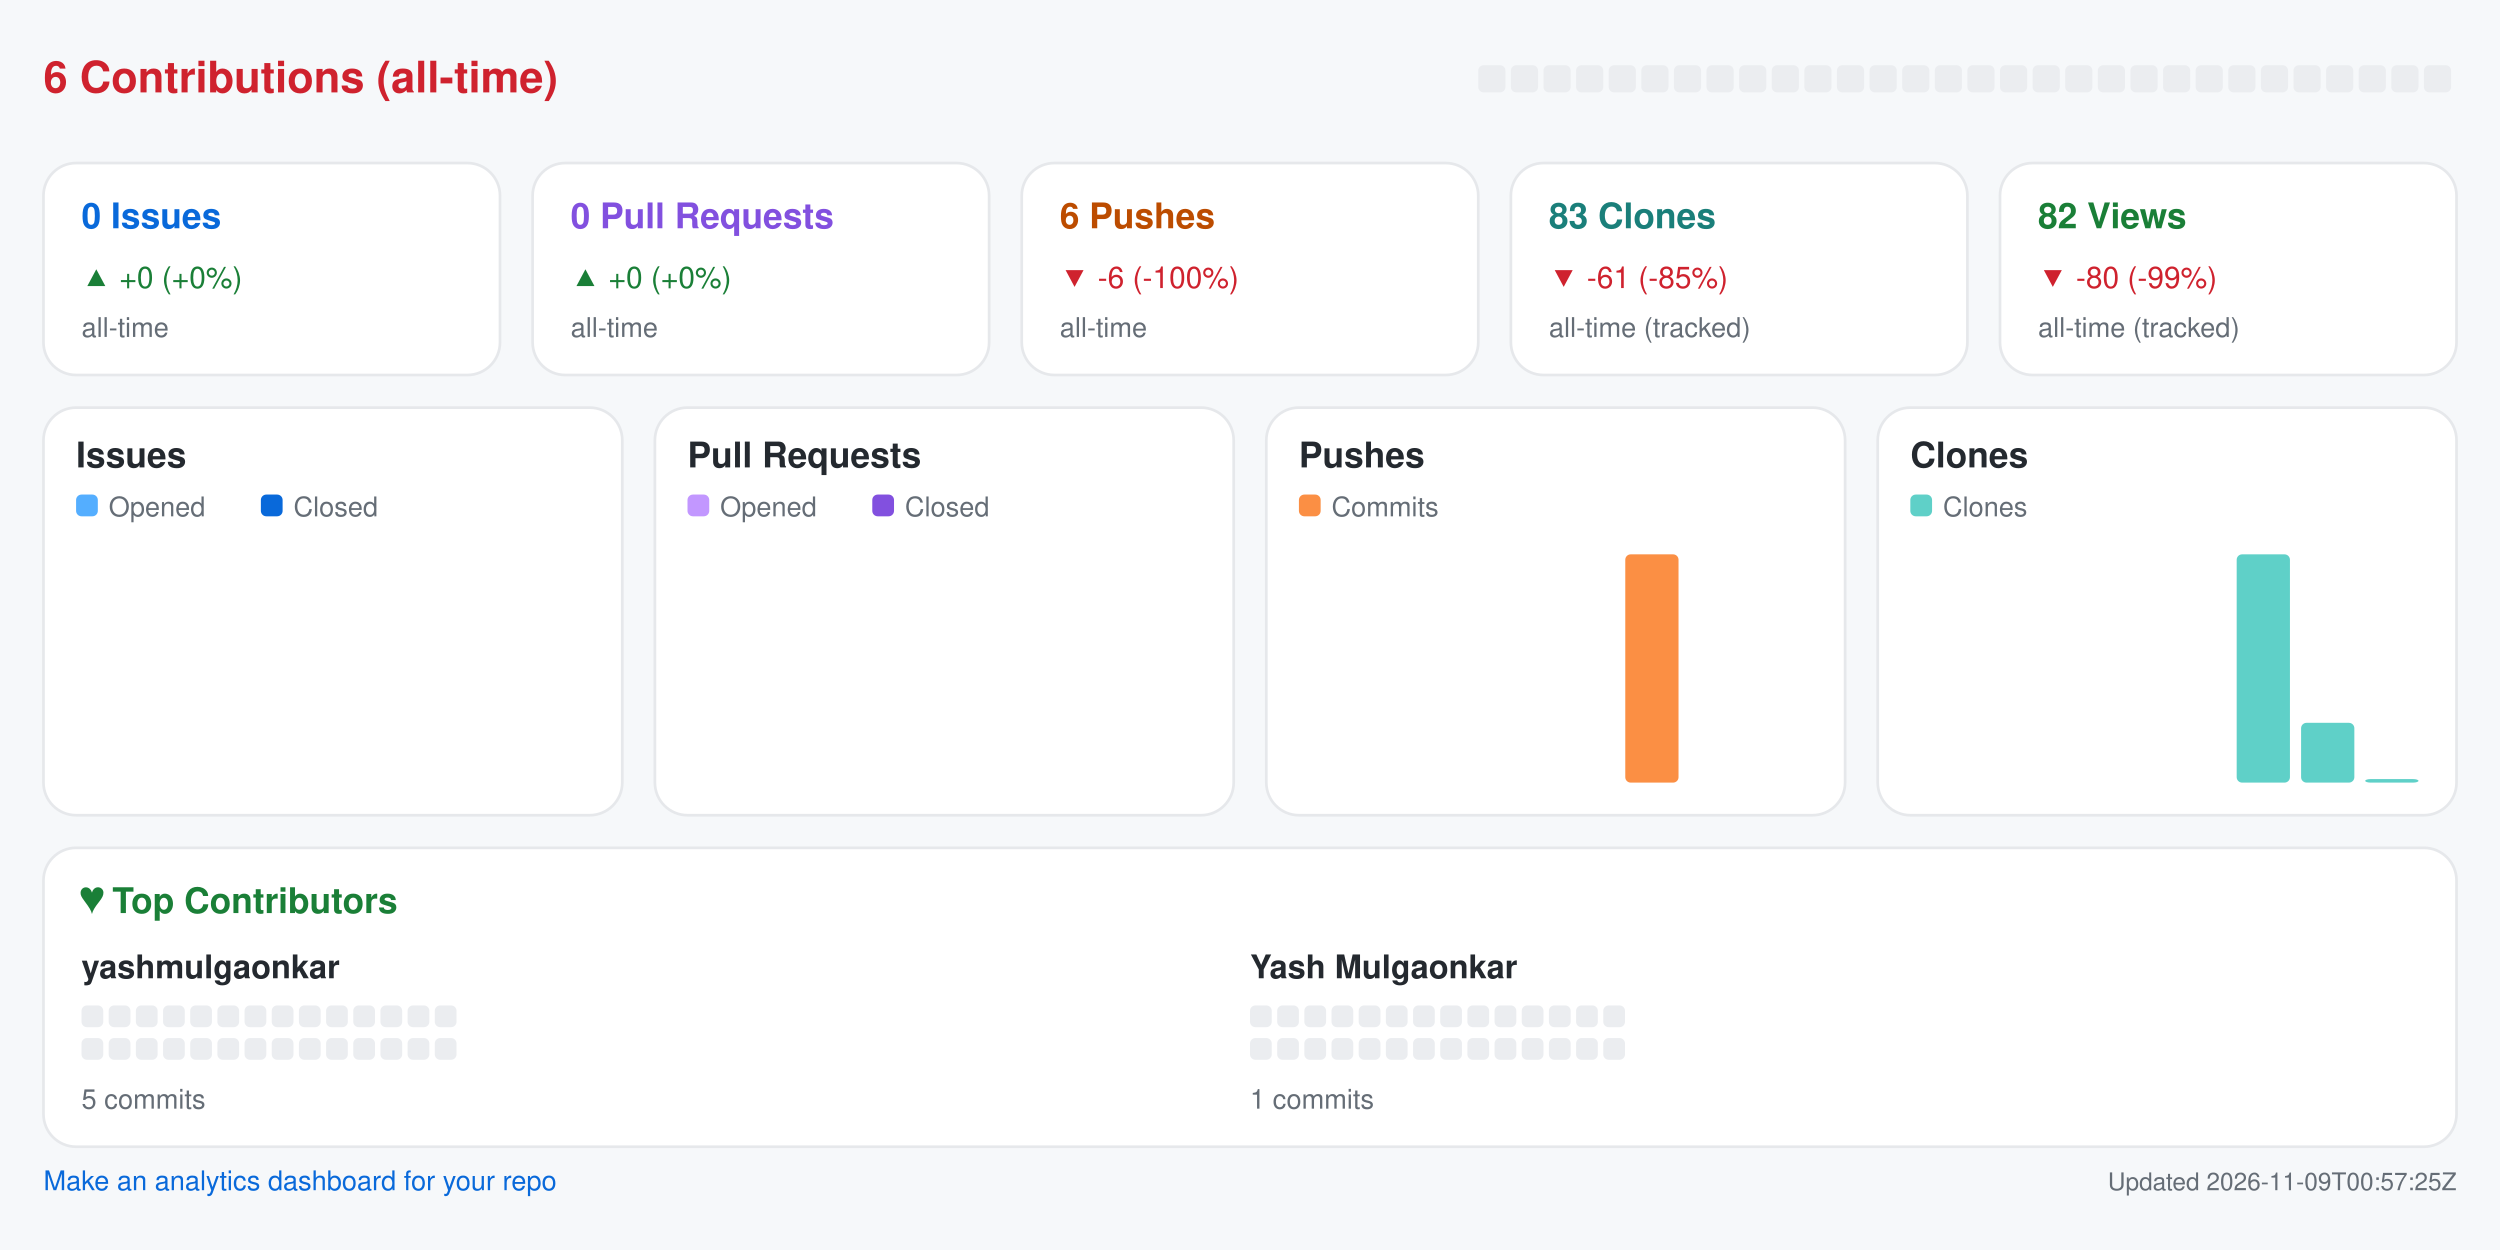
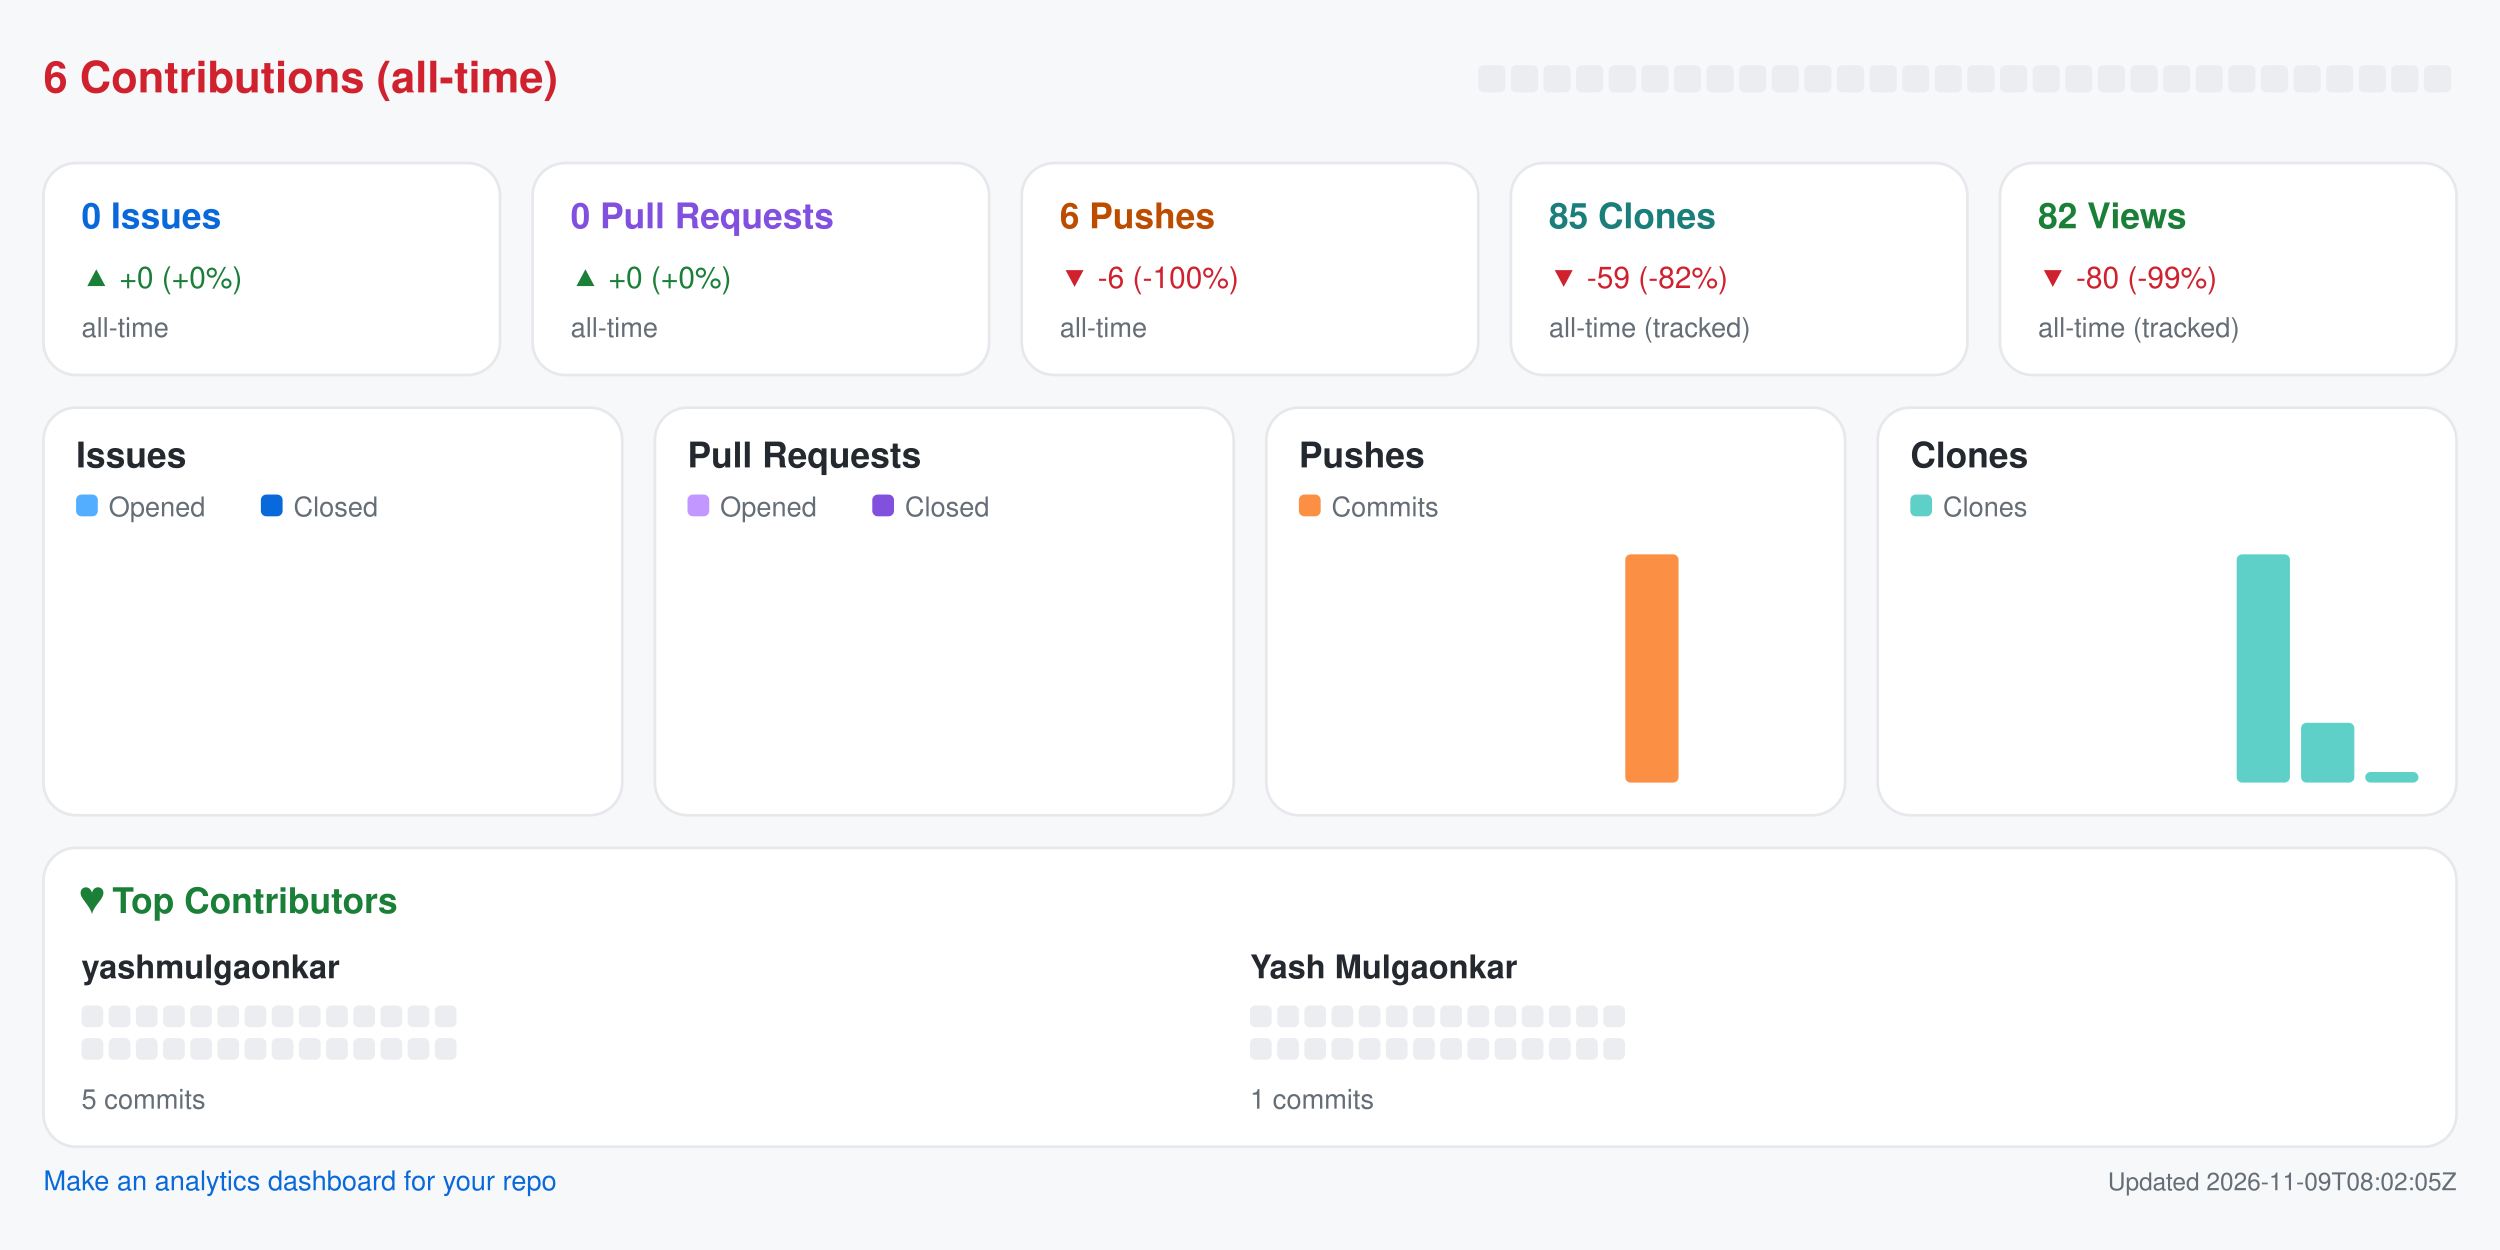
<svg xmlns="http://www.w3.org/2000/svg" width="920" height="460" viewBox="0 0 920 460" role="img" aria-label="Repository analytics for yashmulgaonkar/pi-tools">
  <rect x="0.0" y="0.0" width="920.0" height="460.0" rx="0" fill="#f6f8fa" />
  <text x="16.0" y="34.0" fill="#cf222e" font-size="16" font-family="-apple-system,BlinkMacSystemFont,Segoe UI,Helvetica,Arial,sans-serif" font-weight="600" text-anchor="start">6 Contributions (all-time)</text>
  <rect x="544.0" y="24.0" width="10.0" height="10.0" rx="2" fill="#ebedf0" />
  <rect x="556.0" y="24.0" width="10.0" height="10.0" rx="2" fill="#ebedf0" />
  <rect x="568.0" y="24.0" width="10.0" height="10.0" rx="2" fill="#ebedf0" />
  <rect x="580.0" y="24.0" width="10.0" height="10.0" rx="2" fill="#ebedf0" />
  <rect x="592.0" y="24.0" width="10.0" height="10.0" rx="2" fill="#ebedf0" />
  <rect x="604.0" y="24.0" width="10.0" height="10.0" rx="2" fill="#ebedf0" />
  <rect x="616.0" y="24.0" width="10.0" height="10.0" rx="2" fill="#ebedf0" />
  <rect x="628.0" y="24.0" width="10.0" height="10.0" rx="2" fill="#ebedf0" />
  <rect x="640.0" y="24.0" width="10.0" height="10.0" rx="2" fill="#ebedf0" />
  <rect x="652.0" y="24.0" width="10.0" height="10.0" rx="2" fill="#ebedf0" />
  <rect x="664.0" y="24.0" width="10.0" height="10.0" rx="2" fill="#ebedf0" />
  <rect x="676.0" y="24.0" width="10.0" height="10.0" rx="2" fill="#ebedf0" />
  <rect x="688.0" y="24.0" width="10.0" height="10.0" rx="2" fill="#ebedf0" />
  <rect x="700.0" y="24.0" width="10.0" height="10.0" rx="2" fill="#ebedf0" />
  <rect x="712.0" y="24.0" width="10.0" height="10.0" rx="2" fill="#ebedf0" />
  <rect x="724.0" y="24.0" width="10.0" height="10.0" rx="2" fill="#ebedf0" />
  <rect x="736.0" y="24.0" width="10.0" height="10.0" rx="2" fill="#ebedf0" />
  <rect x="748.0" y="24.0" width="10.0" height="10.0" rx="2" fill="#ebedf0" />
  <rect x="760.0" y="24.0" width="10.0" height="10.0" rx="2" fill="#ebedf0" />
  <rect x="772.0" y="24.0" width="10.0" height="10.0" rx="2" fill="#ebedf0" />
  <rect x="784.0" y="24.0" width="10.0" height="10.0" rx="2" fill="#ebedf0" />
  <rect x="796.0" y="24.0" width="10.0" height="10.0" rx="2" fill="#ebedf0" />
  <rect x="808.0" y="24.0" width="10.0" height="10.0" rx="2" fill="#ebedf0" />
  <rect x="820.0" y="24.0" width="10.0" height="10.0" rx="2" fill="#ebedf0" />
  <rect x="832.0" y="24.0" width="10.0" height="10.0" rx="2" fill="#ebedf0" />
  <rect x="844.0" y="24.0" width="10.0" height="10.0" rx="2" fill="#ebedf0" />
  <rect x="856.0" y="24.0" width="10.0" height="10.0" rx="2" fill="#ebedf0" />
  <rect x="868.0" y="24.0" width="10.0" height="10.0" rx="2" fill="#ebedf0" />
  <rect x="880.0" y="24.0" width="10.0" height="10.0" rx="2" fill="#ebedf0" />
  <rect x="892.0" y="24.0" width="10.0" height="10.0" rx="2" fill="#ebedf0" />
  <rect x="16.0" y="60.0" width="168.0" height="78.0" rx="12" fill="#ffffff" stroke="#e6e8eb" />
  <text x="30.0" y="84.0" fill="#0969da" font-size="13" font-family="-apple-system,BlinkMacSystemFont,Segoe UI,Helvetica,Arial,sans-serif" font-weight="600" text-anchor="start">0 Issues</text>
  <text x="30.0" y="106.0" fill="#1a7f37" font-size="11" font-family="-apple-system,BlinkMacSystemFont,Segoe UI,Helvetica,Arial,sans-serif" font-weight="400" text-anchor="start">▲ +0 (+0%)</text>
  <text x="30.0" y="124.0" fill="#656d76" font-size="10" font-family="-apple-system,BlinkMacSystemFont,Segoe UI,Helvetica,Arial,sans-serif" font-weight="400" text-anchor="start">all-time</text>
  <rect x="196.0" y="60.0" width="168.0" height="78.0" rx="12" fill="#ffffff" stroke="#e6e8eb" />
  <text x="210.0" y="84.0" fill="#8250df" font-size="13" font-family="-apple-system,BlinkMacSystemFont,Segoe UI,Helvetica,Arial,sans-serif" font-weight="600" text-anchor="start">0 Pull Requests</text>
  <text x="210.0" y="106.0" fill="#1a7f37" font-size="11" font-family="-apple-system,BlinkMacSystemFont,Segoe UI,Helvetica,Arial,sans-serif" font-weight="400" text-anchor="start">▲ +0 (+0%)</text>
  <text x="210.0" y="124.0" fill="#656d76" font-size="10" font-family="-apple-system,BlinkMacSystemFont,Segoe UI,Helvetica,Arial,sans-serif" font-weight="400" text-anchor="start">all-time</text>
  <rect x="376.0" y="60.0" width="168.0" height="78.0" rx="12" fill="#ffffff" stroke="#e6e8eb" />
  <text x="390.0" y="84.0" fill="#bc4c00" font-size="13" font-family="-apple-system,BlinkMacSystemFont,Segoe UI,Helvetica,Arial,sans-serif" font-weight="600" text-anchor="start">6 Pushes</text>
  <text x="390.0" y="106.0" fill="#cf222e" font-size="11" font-family="-apple-system,BlinkMacSystemFont,Segoe UI,Helvetica,Arial,sans-serif" font-weight="400" text-anchor="start">▼ -6 (-100%)</text>
  <text x="390.0" y="124.0" fill="#656d76" font-size="10" font-family="-apple-system,BlinkMacSystemFont,Segoe UI,Helvetica,Arial,sans-serif" font-weight="400" text-anchor="start">all-time</text>
  <rect x="556.0" y="60.0" width="168.0" height="78.0" rx="12" fill="#ffffff" stroke="#e6e8eb" />
-   <text x="570.0" y="84.0" fill="#1a7f7a" font-size="13" font-family="-apple-system,BlinkMacSystemFont,Segoe UI,Helvetica,Arial,sans-serif" font-weight="600" text-anchor="start">83 Clones</text>
-   <text x="570.0" y="106.0" fill="#cf222e" font-size="11" font-family="-apple-system,BlinkMacSystemFont,Segoe UI,Helvetica,Arial,sans-serif" font-weight="400" text-anchor="start">▼ -61 (-85%)</text>
+   <text x="570.0" y="84.0" fill="#1a7f7a" font-size="13" font-family="-apple-system,BlinkMacSystemFont,Segoe UI,Helvetica,Arial,sans-serif" font-weight="600" text-anchor="start">85 Clones</text>
+   <text x="570.0" y="106.0" fill="#cf222e" font-size="11" font-family="-apple-system,BlinkMacSystemFont,Segoe UI,Helvetica,Arial,sans-serif" font-weight="400" text-anchor="start">▼ -59 (-82%)</text>
  <text x="570.0" y="124.0" fill="#656d76" font-size="10" font-family="-apple-system,BlinkMacSystemFont,Segoe UI,Helvetica,Arial,sans-serif" font-weight="400" text-anchor="start">all-time (tracked)</text>
  <rect x="736.0" y="60.0" width="168.0" height="78.0" rx="12" fill="#ffffff" stroke="#e6e8eb" />
  <text x="750.0" y="84.0" fill="#1a7f37" font-size="13" font-family="-apple-system,BlinkMacSystemFont,Segoe UI,Helvetica,Arial,sans-serif" font-weight="600" text-anchor="start">82 Views</text>
  <text x="750.0" y="106.0" fill="#cf222e" font-size="11" font-family="-apple-system,BlinkMacSystemFont,Segoe UI,Helvetica,Arial,sans-serif" font-weight="400" text-anchor="start">▼ -80 (-99%)</text>
  <text x="750.0" y="124.0" fill="#656d76" font-size="10" font-family="-apple-system,BlinkMacSystemFont,Segoe UI,Helvetica,Arial,sans-serif" font-weight="400" text-anchor="start">all-time (tracked)</text>
  <rect x="16.0" y="150.0" width="213.0" height="150.0" rx="12" fill="#ffffff" stroke="#e6e8eb" />
  <text x="28.0" y="172.0" fill="#24292f" font-size="13" font-family="-apple-system,BlinkMacSystemFont,Segoe UI,Helvetica,Arial,sans-serif" font-weight="600" text-anchor="start">Issues</text>
  <rect x="28.0" y="182.0" width="8.0" height="8.0" rx="2" fill="#54aeff" />
  <text x="40.0" y="190.0" fill="#656d76" font-size="10" font-family="-apple-system,BlinkMacSystemFont,Segoe UI,Helvetica,Arial,sans-serif" font-weight="400" text-anchor="start">Opened</text>
  <rect x="96.0" y="182.0" width="8.0" height="8.0" rx="2" fill="#0969da" />
  <text x="108.0" y="190.0" fill="#656d76" font-size="10" font-family="-apple-system,BlinkMacSystemFont,Segoe UI,Helvetica,Arial,sans-serif" font-weight="400" text-anchor="start">Closed</text>
  <rect x="30.0" y="288.0" width="8.8" height="0.0" rx="2" fill="#54aeff" />
  <rect x="39.8" y="288.0" width="8.8" height="0.0" rx="2" fill="#0969da" />
  <rect x="53.6" y="288.0" width="8.8" height="0.0" rx="2" fill="#54aeff" />
  <rect x="63.4" y="288.0" width="8.8" height="0.0" rx="2" fill="#0969da" />
  <rect x="77.2" y="288.0" width="8.8" height="0.0" rx="2" fill="#54aeff" />
  <rect x="87.1" y="288.0" width="8.8" height="0.0" rx="2" fill="#0969da" />
  <rect x="100.9" y="288.0" width="8.8" height="0.0" rx="2" fill="#54aeff" />
  <rect x="110.7" y="288.0" width="8.8" height="0.0" rx="2" fill="#0969da" />
  <rect x="124.5" y="288.0" width="8.8" height="0.0" rx="2" fill="#54aeff" />
  <rect x="134.3" y="288.0" width="8.8" height="0.0" rx="2" fill="#0969da" />
  <rect x="148.1" y="288.0" width="8.8" height="0.0" rx="2" fill="#54aeff" />
  <rect x="157.9" y="288.0" width="8.8" height="0.0" rx="2" fill="#0969da" />
  <rect x="171.8" y="288.0" width="8.8" height="0.0" rx="2" fill="#54aeff" />
  <rect x="181.6" y="288.0" width="8.8" height="0.0" rx="2" fill="#0969da" />
  <rect x="195.4" y="288.0" width="8.8" height="0.0" rx="2" fill="#54aeff" />
  <rect x="205.2" y="288.0" width="8.8" height="0.0" rx="2" fill="#0969da" />
  <rect x="241.0" y="150.0" width="213.0" height="150.0" rx="12" fill="#ffffff" stroke="#e6e8eb" />
  <text x="253.0" y="172.0" fill="#24292f" font-size="13" font-family="-apple-system,BlinkMacSystemFont,Segoe UI,Helvetica,Arial,sans-serif" font-weight="600" text-anchor="start">Pull Requests</text>
  <rect x="253.0" y="182.0" width="8.0" height="8.0" rx="2" fill="#c297ff" />
  <text x="265.0" y="190.0" fill="#656d76" font-size="10" font-family="-apple-system,BlinkMacSystemFont,Segoe UI,Helvetica,Arial,sans-serif" font-weight="400" text-anchor="start">Opened</text>
  <rect x="321.0" y="182.0" width="8.0" height="8.0" rx="2" fill="#8250df" />
  <text x="333.0" y="190.0" fill="#656d76" font-size="10" font-family="-apple-system,BlinkMacSystemFont,Segoe UI,Helvetica,Arial,sans-serif" font-weight="400" text-anchor="start">Closed</text>
  <rect x="255.0" y="288.0" width="8.8" height="0.0" rx="2" fill="#c297ff" />
  <rect x="264.8" y="288.0" width="8.8" height="0.0" rx="2" fill="#8250df" />
  <rect x="278.6" y="288.0" width="8.8" height="0.0" rx="2" fill="#c297ff" />
  <rect x="288.4" y="288.0" width="8.8" height="0.0" rx="2" fill="#8250df" />
  <rect x="302.2" y="288.0" width="8.8" height="0.0" rx="2" fill="#c297ff" />
  <rect x="312.1" y="288.0" width="8.8" height="0.0" rx="2" fill="#8250df" />
  <rect x="325.9" y="288.0" width="8.8" height="0.0" rx="2" fill="#c297ff" />
  <rect x="335.7" y="288.0" width="8.8" height="0.0" rx="2" fill="#8250df" />
  <rect x="349.5" y="288.0" width="8.8" height="0.0" rx="2" fill="#c297ff" />
  <rect x="359.3" y="288.0" width="8.8" height="0.0" rx="2" fill="#8250df" />
  <rect x="373.1" y="288.0" width="8.8" height="0.0" rx="2" fill="#c297ff" />
  <rect x="382.9" y="288.0" width="8.8" height="0.0" rx="2" fill="#8250df" />
  <rect x="396.8" y="288.0" width="8.8" height="0.0" rx="2" fill="#c297ff" />
  <rect x="406.6" y="288.0" width="8.8" height="0.0" rx="2" fill="#8250df" />
  <rect x="420.4" y="288.0" width="8.8" height="0.0" rx="2" fill="#c297ff" />
  <rect x="430.2" y="288.0" width="8.8" height="0.0" rx="2" fill="#8250df" />
  <rect x="466.0" y="150.0" width="213.0" height="150.0" rx="12" fill="#ffffff" stroke="#e6e8eb" />
  <text x="478.0" y="172.0" fill="#24292f" font-size="13" font-family="-apple-system,BlinkMacSystemFont,Segoe UI,Helvetica,Arial,sans-serif" font-weight="600" text-anchor="start">Pushes</text>
  <rect x="478.0" y="182.0" width="8.0" height="8.0" rx="2" fill="#fb8f44" />
  <text x="490.0" y="190.0" fill="#656d76" font-size="10" font-family="-apple-system,BlinkMacSystemFont,Segoe UI,Helvetica,Arial,sans-serif" font-weight="400" text-anchor="start">Commits</text>
  <rect x="480.0" y="288.0" width="19.6" height="0.0" rx="2" fill="#fb8f44" />
  <rect x="503.6" y="288.0" width="19.6" height="0.0" rx="2" fill="#fb8f44" />
  <rect x="527.2" y="288.0" width="19.6" height="0.0" rx="2" fill="#fb8f44" />
  <rect x="550.9" y="288.0" width="19.6" height="0.0" rx="2" fill="#fb8f44" />
  <rect x="574.5" y="288.0" width="19.6" height="0.0" rx="2" fill="#fb8f44" />
  <rect x="598.1" y="204.0" width="19.6" height="84.0" rx="2" fill="#fb8f44" />
  <rect x="621.8" y="288.0" width="19.6" height="0.0" rx="2" fill="#fb8f44" />
  <rect x="645.4" y="288.0" width="19.6" height="0.0" rx="2" fill="#fb8f44" />
  <rect x="691.0" y="150.0" width="213.0" height="150.0" rx="12" fill="#ffffff" stroke="#e6e8eb" />
  <text x="703.0" y="172.0" fill="#24292f" font-size="13" font-family="-apple-system,BlinkMacSystemFont,Segoe UI,Helvetica,Arial,sans-serif" font-weight="600" text-anchor="start">Clones</text>
  <rect x="703.0" y="182.0" width="8.0" height="8.0" rx="2" fill="#5fd0c8" />
  <text x="715.0" y="190.0" fill="#656d76" font-size="10" font-family="-apple-system,BlinkMacSystemFont,Segoe UI,Helvetica,Arial,sans-serif" font-weight="400" text-anchor="start">Clones</text>
  <rect x="705.0" y="288.0" width="19.6" height="0.0" rx="2" fill="#5fd0c8" />
  <rect x="728.6" y="288.0" width="19.6" height="0.0" rx="2" fill="#5fd0c8" />
  <rect x="752.2" y="288.0" width="19.6" height="0.0" rx="2" fill="#5fd0c8" />
  <rect x="775.9" y="288.0" width="19.6" height="0.0" rx="2" fill="#5fd0c8" />
  <rect x="799.5" y="288.0" width="19.6" height="0.0" rx="2" fill="#5fd0c8" />
  <rect x="823.1" y="204.0" width="19.6" height="84.0" rx="2" fill="#5fd0c8" />
  <rect x="846.8" y="266.0" width="19.6" height="22.0" rx="2" fill="#5fd0c8" />
-   <rect x="870.4" y="286.7" width="19.6" height="1.3" rx="2" fill="#5fd0c8" />
+   <rect x="870.4" y="284.1" width="19.6" height="3.9" rx="2" fill="#5fd0c8" />
  <rect x="16.0" y="312.0" width="888.0" height="110.0" rx="12" fill="#ffffff" stroke="#e6e8eb" />
  <text x="30.0" y="336.0" fill="#1a7f37" font-size="13" font-family="-apple-system,BlinkMacSystemFont,Segoe UI,Helvetica,Arial,sans-serif" font-weight="600" text-anchor="start">♥  Top Contributors</text>
  <text x="30.0" y="360.0" fill="#24292f" font-size="12" font-family="-apple-system,BlinkMacSystemFont,Segoe UI,Helvetica,Arial,sans-serif" font-weight="600" text-anchor="start">yashmulgaonkar</text>
  <rect x="30.0" y="370.0" width="8.0" height="8.0" rx="2" fill="#ebedf0" />
  <rect x="40.0" y="370.0" width="8.0" height="8.0" rx="2" fill="#ebedf0" />
  <rect x="50.0" y="370.0" width="8.0" height="8.0" rx="2" fill="#ebedf0" />
  <rect x="60.0" y="370.0" width="8.0" height="8.0" rx="2" fill="#ebedf0" />
  <rect x="70.0" y="370.0" width="8.0" height="8.0" rx="2" fill="#ebedf0" />
  <rect x="80.0" y="370.0" width="8.0" height="8.0" rx="2" fill="#ebedf0" />
  <rect x="90.0" y="370.0" width="8.0" height="8.0" rx="2" fill="#ebedf0" />
  <rect x="100.0" y="370.0" width="8.0" height="8.0" rx="2" fill="#ebedf0" />
  <rect x="110.0" y="370.0" width="8.0" height="8.0" rx="2" fill="#ebedf0" />
  <rect x="120.0" y="370.0" width="8.0" height="8.0" rx="2" fill="#ebedf0" />
  <rect x="130.0" y="370.0" width="8.0" height="8.0" rx="2" fill="#ebedf0" />
  <rect x="140.0" y="370.0" width="8.0" height="8.0" rx="2" fill="#ebedf0" />
  <rect x="150.0" y="370.0" width="8.0" height="8.0" rx="2" fill="#ebedf0" />
  <rect x="160.0" y="370.0" width="8.0" height="8.0" rx="2" fill="#ebedf0" />
  <rect x="30.0" y="382.0" width="8.0" height="8.0" rx="2" fill="#ebedf0" />
  <rect x="40.0" y="382.0" width="8.0" height="8.0" rx="2" fill="#ebedf0" />
  <rect x="50.0" y="382.0" width="8.0" height="8.0" rx="2" fill="#ebedf0" />
  <rect x="60.0" y="382.0" width="8.0" height="8.0" rx="2" fill="#ebedf0" />
  <rect x="70.0" y="382.0" width="8.0" height="8.0" rx="2" fill="#ebedf0" />
  <rect x="80.0" y="382.0" width="8.0" height="8.0" rx="2" fill="#ebedf0" />
  <rect x="90.0" y="382.0" width="8.0" height="8.0" rx="2" fill="#ebedf0" />
  <rect x="100.0" y="382.0" width="8.0" height="8.0" rx="2" fill="#ebedf0" />
  <rect x="110.0" y="382.0" width="8.0" height="8.0" rx="2" fill="#ebedf0" />
  <rect x="120.0" y="382.0" width="8.0" height="8.0" rx="2" fill="#ebedf0" />
  <rect x="130.0" y="382.0" width="8.0" height="8.0" rx="2" fill="#ebedf0" />
  <rect x="140.0" y="382.0" width="8.0" height="8.0" rx="2" fill="#ebedf0" />
  <rect x="150.0" y="382.0" width="8.0" height="8.0" rx="2" fill="#ebedf0" />
  <rect x="160.0" y="382.0" width="8.0" height="8.0" rx="2" fill="#ebedf0" />
  <text x="30.0" y="408.0" fill="#656d76" font-size="10" font-family="-apple-system,BlinkMacSystemFont,Segoe UI,Helvetica,Arial,sans-serif" font-weight="400" text-anchor="start">5 commits</text>
  <text x="460.0" y="360.0" fill="#24292f" font-size="12" font-family="-apple-system,BlinkMacSystemFont,Segoe UI,Helvetica,Arial,sans-serif" font-weight="600" text-anchor="start">Yash Mulgaonkar</text>
  <rect x="460.0" y="370.0" width="8.0" height="8.0" rx="2" fill="#ebedf0" />
  <rect x="470.0" y="370.0" width="8.0" height="8.0" rx="2" fill="#ebedf0" />
  <rect x="480.0" y="370.0" width="8.0" height="8.0" rx="2" fill="#ebedf0" />
  <rect x="490.0" y="370.0" width="8.0" height="8.0" rx="2" fill="#ebedf0" />
  <rect x="500.0" y="370.0" width="8.0" height="8.0" rx="2" fill="#ebedf0" />
  <rect x="510.0" y="370.0" width="8.0" height="8.0" rx="2" fill="#ebedf0" />
  <rect x="520.0" y="370.0" width="8.0" height="8.0" rx="2" fill="#ebedf0" />
  <rect x="530.0" y="370.0" width="8.0" height="8.0" rx="2" fill="#ebedf0" />
  <rect x="540.0" y="370.0" width="8.0" height="8.0" rx="2" fill="#ebedf0" />
  <rect x="550.0" y="370.0" width="8.0" height="8.0" rx="2" fill="#ebedf0" />
  <rect x="560.0" y="370.0" width="8.0" height="8.0" rx="2" fill="#ebedf0" />
  <rect x="570.0" y="370.0" width="8.0" height="8.0" rx="2" fill="#ebedf0" />
  <rect x="580.0" y="370.0" width="8.0" height="8.0" rx="2" fill="#ebedf0" />
  <rect x="590.0" y="370.0" width="8.0" height="8.0" rx="2" fill="#ebedf0" />
  <rect x="460.0" y="382.0" width="8.0" height="8.0" rx="2" fill="#ebedf0" />
  <rect x="470.0" y="382.0" width="8.0" height="8.0" rx="2" fill="#ebedf0" />
  <rect x="480.0" y="382.0" width="8.0" height="8.0" rx="2" fill="#ebedf0" />
  <rect x="490.0" y="382.0" width="8.0" height="8.0" rx="2" fill="#ebedf0" />
  <rect x="500.0" y="382.0" width="8.0" height="8.0" rx="2" fill="#ebedf0" />
  <rect x="510.0" y="382.0" width="8.0" height="8.0" rx="2" fill="#ebedf0" />
  <rect x="520.0" y="382.0" width="8.0" height="8.0" rx="2" fill="#ebedf0" />
  <rect x="530.0" y="382.0" width="8.0" height="8.0" rx="2" fill="#ebedf0" />
  <rect x="540.0" y="382.0" width="8.0" height="8.0" rx="2" fill="#ebedf0" />
  <rect x="550.0" y="382.0" width="8.0" height="8.0" rx="2" fill="#ebedf0" />
  <rect x="560.0" y="382.0" width="8.0" height="8.0" rx="2" fill="#ebedf0" />
  <rect x="570.0" y="382.0" width="8.0" height="8.0" rx="2" fill="#ebedf0" />
  <rect x="580.0" y="382.0" width="8.0" height="8.0" rx="2" fill="#ebedf0" />
  <rect x="590.0" y="382.0" width="8.0" height="8.0" rx="2" fill="#ebedf0" />
  <text x="460.0" y="408.0" fill="#656d76" font-size="10" font-family="-apple-system,BlinkMacSystemFont,Segoe UI,Helvetica,Arial,sans-serif" font-weight="400" text-anchor="start">1 commits</text>
  <a href="https://github.com/yashmulgaonkar/repo-analytics" target="_blank" rel="noopener noreferrer">
    <text x="16.0" y="438.0" fill="#0969da" font-size="10" font-family="-apple-system,BlinkMacSystemFont,Segoe UI,Helvetica,Arial,sans-serif" font-weight="400" text-anchor="start">Make an analytics dashboard for your repo</text>
  </a>
-   <text x="904.0" y="438.0" fill="#656d76" font-size="9" font-family="-apple-system,BlinkMacSystemFont,Segoe UI,Helvetica,Arial,sans-serif" font-weight="400" text-anchor="end">Updated 2026-11-09T00:57:25Z</text>
+   <text x="904.0" y="438.0" fill="#656d76" font-size="9" font-family="-apple-system,BlinkMacSystemFont,Segoe UI,Helvetica,Arial,sans-serif" font-weight="400" text-anchor="end">Updated 2026-11-09T08:02:05Z</text>
</svg>
